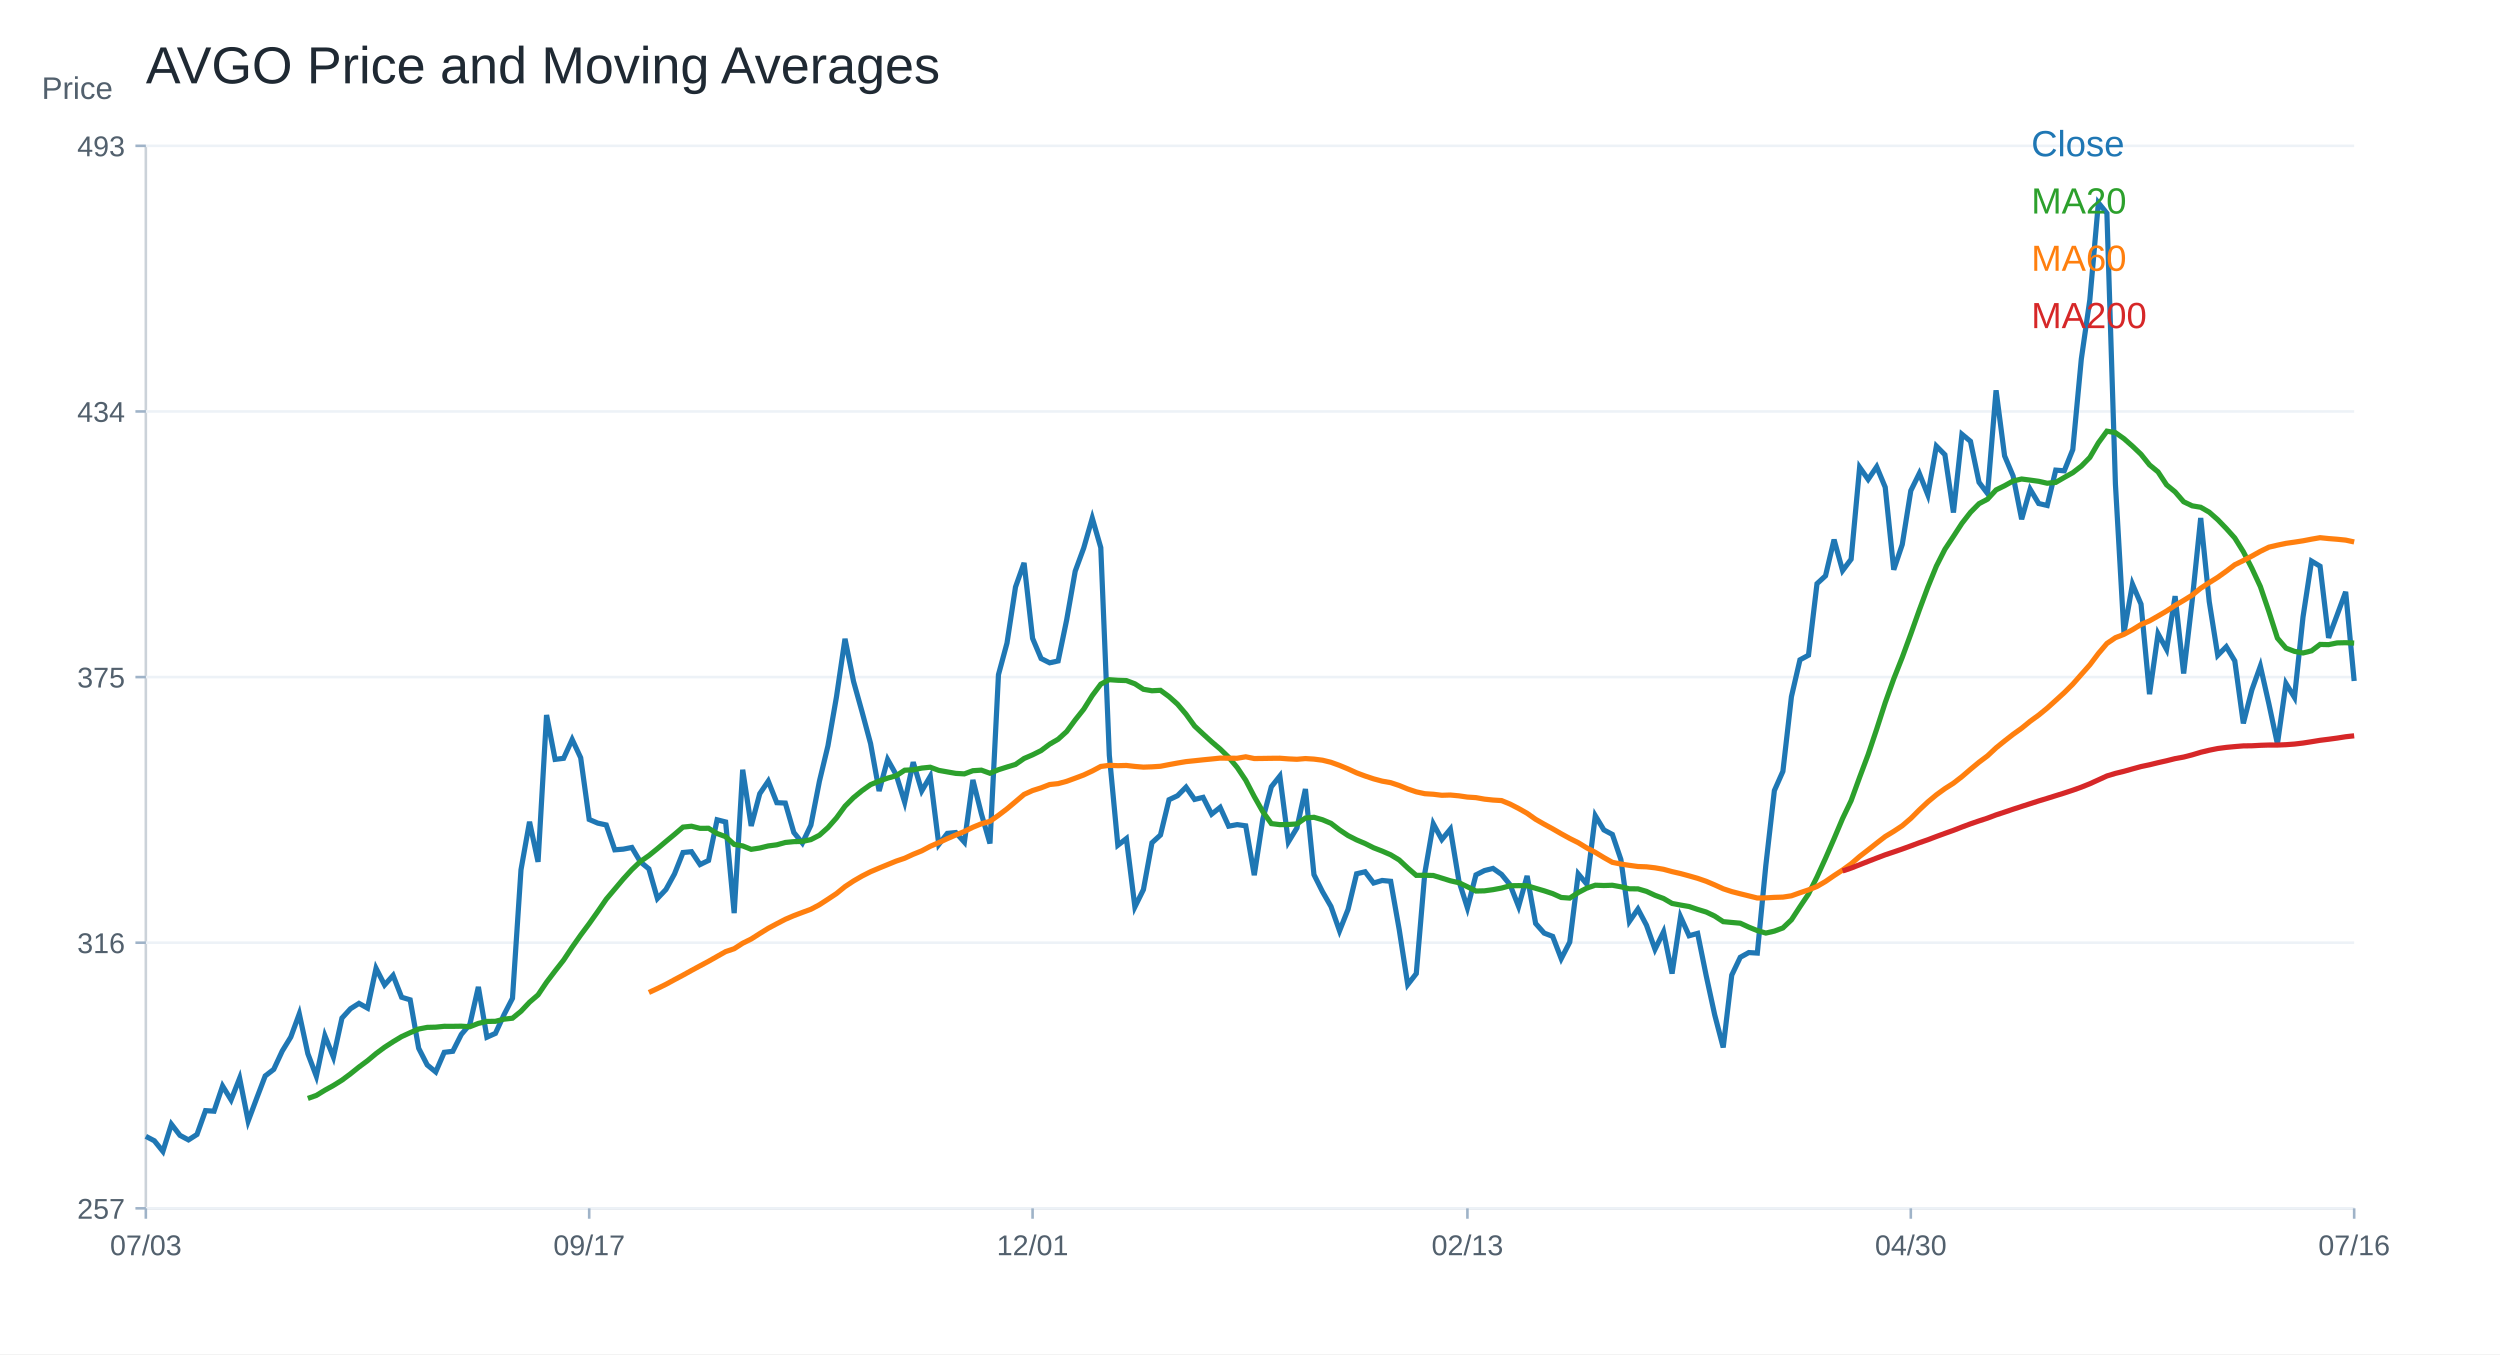
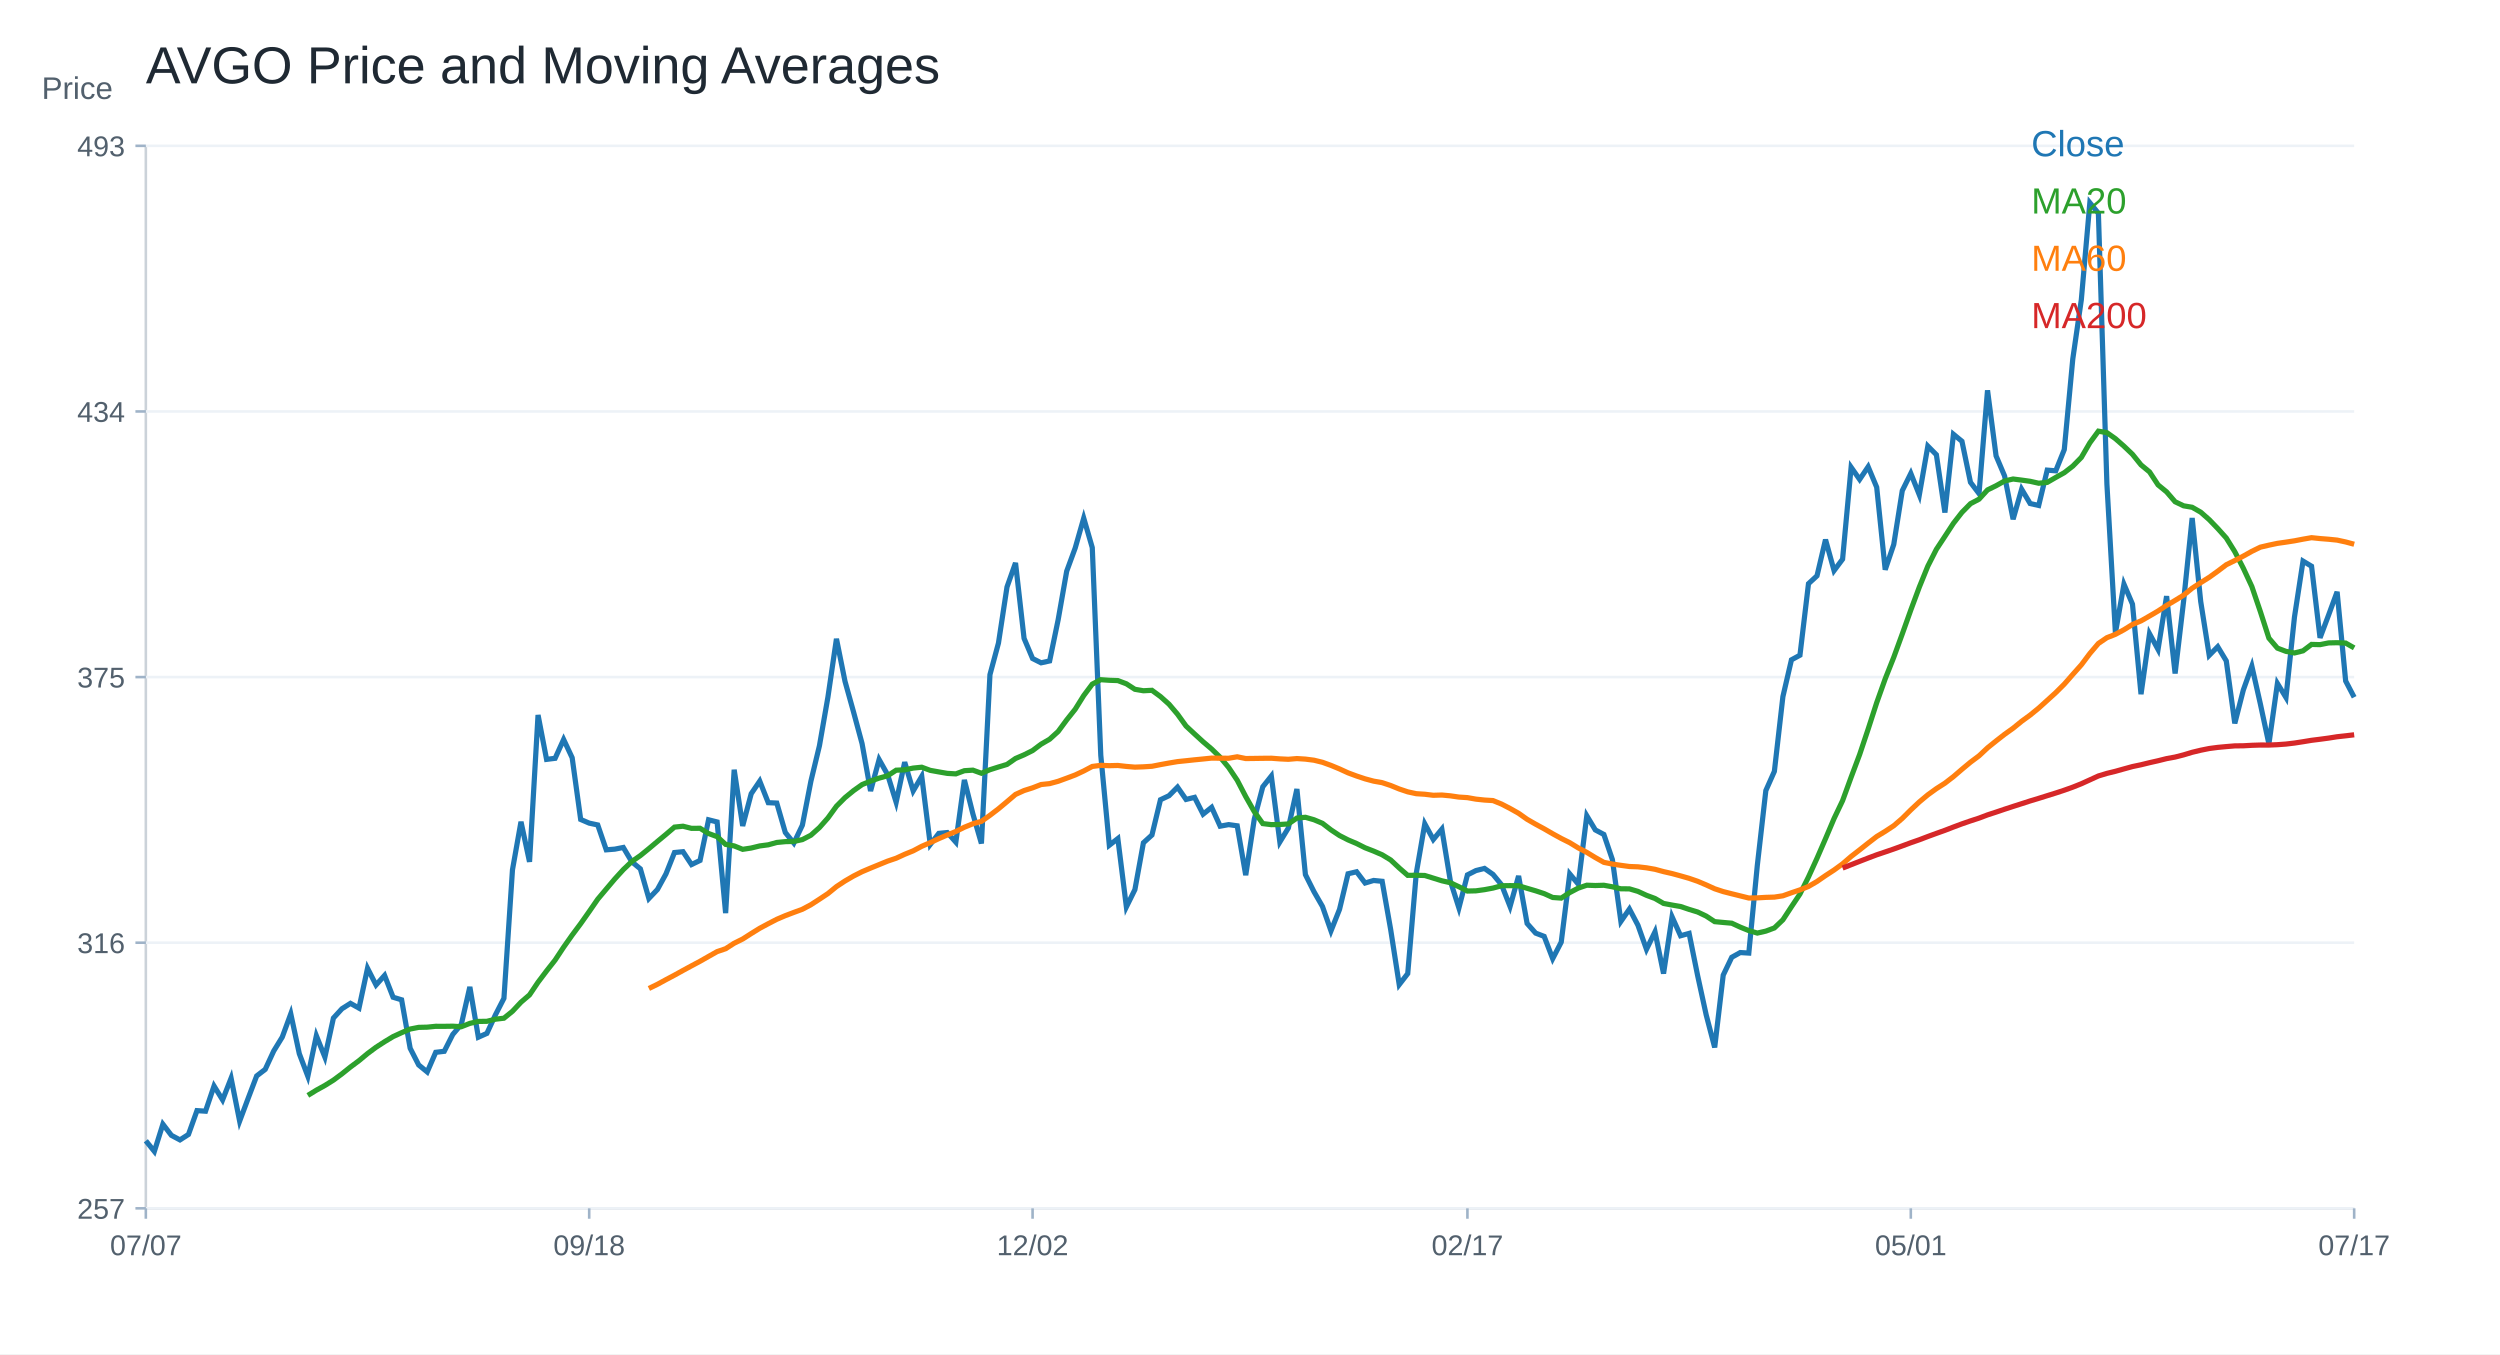
<svg xmlns="http://www.w3.org/2000/svg" width="960" height="520" viewBox="0 0 960 520">
  <rect width="100%" height="100%" fill="white" />
  <text x="56.00" y="32.00" font-size="20" font-family="Arial" fill="#1f2933" text-anchor="start">AVGO Price and Moving Averages</text>
  <line x1="56" y1="464" x2="904" y2="464" stroke="#cbd2d9" />
  <line x1="56" y1="56" x2="56" y2="464" stroke="#cbd2d9" />
  <text x="16.00" y="38.00" font-size="12" font-family="Arial" fill="#52606d" text-anchor="start">Price</text>
  <line x1="56" y1="464.00" x2="904" y2="464.00" stroke="#edf2f7" />
  <line x1="52" y1="464.00" x2="56" y2="464.00" stroke="#9fb3c8" />
  <text x="48.00" y="468.00" font-size="11" font-family="Arial" fill="#52606d" text-anchor="end">257</text>
  <line x1="56" y1="362.00" x2="904" y2="362.00" stroke="#edf2f7" />
  <line x1="52" y1="362.00" x2="56" y2="362.00" stroke="#9fb3c8" />
  <text x="48.00" y="366.00" font-size="11" font-family="Arial" fill="#52606d" text-anchor="end">316</text>
  <line x1="56" y1="260.00" x2="904" y2="260.00" stroke="#edf2f7" />
  <line x1="52" y1="260.00" x2="56" y2="260.00" stroke="#9fb3c8" />
  <text x="48.00" y="264.00" font-size="11" font-family="Arial" fill="#52606d" text-anchor="end">375</text>
  <line x1="56" y1="158.00" x2="904" y2="158.00" stroke="#edf2f7" />
  <line x1="52" y1="158.00" x2="56" y2="158.00" stroke="#9fb3c8" />
  <text x="48.00" y="162.00" font-size="11" font-family="Arial" fill="#52606d" text-anchor="end">434</text>
  <line x1="56" y1="56.00" x2="904" y2="56.00" stroke="#edf2f7" />
  <line x1="52" y1="56.00" x2="56" y2="56.00" stroke="#9fb3c8" />
  <text x="48.00" y="60.00" font-size="11" font-family="Arial" fill="#52606d" text-anchor="end">493</text>
  <line x1="56.00" y1="464" x2="56.00" y2="468" stroke="#9fb3c8" />
-   <text x="56.00" y="482.00" font-size="11" font-family="Arial" fill="#52606d" text-anchor="middle">07/03</text>
+   <text x="56.00" y="482.00" font-size="11" font-family="Arial" fill="#52606d" text-anchor="middle">07/07</text>
  <line x1="226.25" y1="464" x2="226.25" y2="468" stroke="#9fb3c8" />
-   <text x="226.25" y="482.00" font-size="11" font-family="Arial" fill="#52606d" text-anchor="middle">09/17</text>
+   <text x="226.25" y="482.00" font-size="11" font-family="Arial" fill="#52606d" text-anchor="middle">09/18</text>
  <line x1="396.51" y1="464" x2="396.51" y2="468" stroke="#9fb3c8" />
-   <text x="396.51" y="482.00" font-size="11" font-family="Arial" fill="#52606d" text-anchor="middle">12/01</text>
+   <text x="396.51" y="482.00" font-size="11" font-family="Arial" fill="#52606d" text-anchor="middle">12/02</text>
  <line x1="563.49" y1="464" x2="563.49" y2="468" stroke="#9fb3c8" />
-   <text x="563.49" y="482.00" font-size="11" font-family="Arial" fill="#52606d" text-anchor="middle">02/13</text>
+   <text x="563.49" y="482.00" font-size="11" font-family="Arial" fill="#52606d" text-anchor="middle">02/17</text>
  <line x1="733.75" y1="464" x2="733.75" y2="468" stroke="#9fb3c8" />
-   <text x="733.75" y="482.00" font-size="11" font-family="Arial" fill="#52606d" text-anchor="middle">04/30</text>
+   <text x="733.75" y="482.00" font-size="11" font-family="Arial" fill="#52606d" text-anchor="middle">05/01</text>
  <line x1="904.00" y1="464" x2="904.00" y2="468" stroke="#9fb3c8" />
-   <text x="904.00" y="482.00" font-size="11" font-family="Arial" fill="#52606d" text-anchor="middle">07/16</text>
-   <polyline fill="none" stroke="#1f77b4" stroke-width="2" points="56.00,436.35 59.27,438.06 62.55,442.14 65.82,431.69 69.10,435.97 72.37,437.72 75.64,435.63 78.92,426.48 82.19,426.70 85.47,417.03 88.74,422.36 92.02,414.02 95.29,430.50 98.56,421.76 101.84,413.16 105.11,410.64 108.39,403.58 111.66,398.23 114.93,389.32 118.21,404.61 121.48,413.28 124.76,397.72 128.03,405.93 131.31,390.94 134.58,387.36 137.85,385.29 141.13,387.12 144.40,371.82 147.68,378.23 150.95,374.56 154.22,382.94 157.50,383.93 160.77,402.53 164.05,408.94 167.32,411.63 170.59,404.09 173.87,403.70 177.14,397.22 180.42,393.38 183.69,378.98 186.97,398.28 190.24,396.82 193.51,389.71 196.79,383.35 200.06,334.00 203.34,315.56 206.61,330.95 209.88,274.56 213.16,291.60 216.43,291.19 219.71,283.96 222.98,290.97 226.25,314.67 229.53,316.08 232.80,316.78 236.08,326.33 239.35,326.07 242.63,325.43 245.90,330.94 249.17,333.64 252.45,345.02 255.72,341.57 259.00,335.60 262.27,327.37 265.54,327.05 268.82,331.99 272.09,330.41 275.37,314.80 278.64,315.63 281.92,350.64 285.19,295.57 288.46,317.16 291.74,304.79 295.01,299.95 298.29,308.23 301.56,308.38 304.83,319.68 308.11,323.73 311.38,316.88 314.66,299.99 317.93,286.39 321.20,267.64 324.48,245.30 327.75,261.63 331.03,273.37 334.30,285.53 337.58,303.75 340.85,291.66 344.12,297.48 347.40,308.06 350.67,292.67 353.95,303.71 357.22,298.12 360.49,324.28 363.77,320.02 367.04,319.70 370.32,323.39 373.59,299.49 376.86,312.54 380.14,323.90 383.41,259.07 386.69,246.93 389.96,225.40 393.24,216.15 396.51,245.13 399.78,252.87 403.06,254.52 406.33,253.80 409.61,237.99 412.88,219.34 416.15,210.43 419.43,198.96 422.70,210.29 425.98,290.03 429.25,324.57 432.53,322.02 435.80,348.25 439.07,341.62 442.35,323.63 445.62,320.64 448.90,307.10 452.17,305.55 455.44,302.26 458.72,306.98 461.99,306.19 465.27,312.64 468.54,310.02 471.81,317.25 475.09,316.65 478.36,317.11 481.64,336.07 484.91,314.58 488.19,302.13 491.46,298.00 494.73,323.32 498.01,317.94 501.28,302.99 504.56,335.86 507.83,342.40 511.10,348.09 514.38,357.45 517.65,349.19 520.93,335.53 524.20,334.76 527.47,339.08 530.75,338.10 534.02,338.42 537.30,356.97 540.57,378.09 543.85,373.86 547.12,335.31 550.39,316.35 553.67,322.37 556.94,318.38 560.22,338.32 563.49,348.64 566.76,335.96 570.04,334.30 573.31,333.47 576.59,335.77 579.86,339.75 583.14,348.09 586.41,336.36 589.68,354.61 592.96,358.31 596.23,359.57 599.51,368.13 602.78,361.78 606.05,335.57 609.33,339.51 612.60,313.24 615.88,318.69 619.15,320.43 622.42,330.06 625.70,353.82 628.97,349.07 632.25,355.28 635.52,364.54 638.80,357.81 642.07,373.86 645.34,352.05 648.62,359.33 651.89,358.43 655.17,374.62 658.44,389.69 661.71,402.22 664.99,374.46 668.26,367.60 671.54,365.78 674.81,365.98 678.08,332.30 681.36,303.58 684.63,296.20 687.91,267.52 691.18,253.38 694.46,251.60 697.73,224.13 701.00,221.11 704.28,207.20 707.55,219.11 710.83,214.73 714.10,179.43 717.37,184.10 720.65,179.24 723.92,187.10 727.20,218.77 730.47,209.08 733.75,188.43 737.02,181.79 740.29,190.03 743.57,171.31 746.84,174.62 750.12,196.82 753.39,166.76 756.66,169.46 759.94,185.20 763.21,189.53 766.49,149.88 769.76,175.05 773.03,182.77 776.31,199.39 779.58,187.86 782.86,193.36 786.13,194.10 789.41,180.53 792.68,180.79 795.95,172.65 799.23,137.85 802.50,115.09 805.78,77.86 809.05,81.89 812.32,185.87 815.60,243.07 818.87,224.33 822.15,231.99 825.42,266.57 828.69,243.35 831.97,249.38 835.24,228.92 838.52,258.62 841.79,230.71 845.07,198.91 848.34,230.97 851.61,251.65 854.89,248.34 858.16,253.79 861.44,277.78 864.71,264.95 867.98,255.80 871.26,270.32 874.53,285.67 877.81,262.44 881.08,267.83 884.36,236.91 887.63,215.46 890.90,217.43 894.18,244.92 897.45,236.18 900.73,227.26 904.00,261.50" />
+   <text x="904.00" y="482.00" font-size="11" font-family="Arial" fill="#52606d" text-anchor="middle">07/17</text>
+   <polyline fill="none" stroke="#1f77b4" stroke-width="2" points="56.00,438.06 59.27,442.14 62.55,431.69 65.82,435.97 69.10,437.72 72.37,435.63 75.64,426.48 78.92,426.70 82.19,417.03 85.47,422.36 88.74,414.02 92.02,430.50 95.29,421.76 98.56,413.16 101.84,410.64 105.11,403.58 108.39,398.23 111.66,389.32 114.93,404.61 118.21,413.28 121.48,397.72 124.76,405.93 128.03,390.94 131.31,387.36 134.58,385.29 137.85,387.12 141.13,371.82 144.40,378.23 147.68,374.56 150.95,382.94 154.22,383.93 157.50,402.53 160.77,408.94 164.05,411.63 167.32,404.09 170.59,403.70 173.87,397.22 177.14,393.38 180.42,378.98 183.69,398.28 186.97,396.82 190.24,389.71 193.51,383.35 196.79,334.00 200.06,315.56 203.34,330.95 206.61,274.56 209.88,291.60 213.16,291.19 216.43,283.96 219.71,290.97 222.98,314.67 226.25,316.08 229.53,316.78 232.80,326.33 236.08,326.07 239.35,325.43 242.63,330.94 245.90,333.64 249.17,345.02 252.45,341.57 255.72,335.60 259.00,327.37 262.27,327.05 265.54,331.99 268.82,330.41 272.09,314.80 275.37,315.63 278.64,350.64 281.92,295.57 285.19,317.16 288.46,304.79 291.74,299.95 295.01,308.23 298.29,308.38 301.56,319.68 304.83,323.73 308.11,316.88 311.38,299.99 314.66,286.39 317.93,267.64 321.20,245.30 324.48,261.63 327.75,273.37 331.03,285.53 334.30,303.75 337.58,291.66 340.85,297.48 344.12,308.06 347.40,292.67 350.67,303.71 353.95,298.12 357.22,324.28 360.49,320.02 363.77,319.70 367.04,323.39 370.32,299.49 373.59,312.54 376.86,323.90 380.14,259.07 383.41,246.93 386.69,225.40 389.96,216.15 393.24,245.13 396.51,252.87 399.78,254.52 403.06,253.80 406.33,237.99 409.61,219.34 412.88,210.43 416.15,198.96 419.43,210.29 422.70,290.03 425.98,324.57 429.25,322.02 432.53,348.25 435.80,341.62 439.07,323.63 442.35,320.64 445.62,307.10 448.90,305.55 452.17,302.26 455.44,306.98 458.72,306.19 461.99,312.64 465.27,310.02 468.54,317.25 471.81,316.65 475.09,317.11 478.36,336.07 481.64,314.58 484.91,302.13 488.19,298.00 491.46,323.32 494.73,317.94 498.01,302.99 501.28,335.86 504.56,342.40 507.83,348.09 511.10,357.45 514.38,349.19 517.65,335.53 520.93,334.76 524.20,339.08 527.47,338.10 530.75,338.42 534.02,356.97 537.30,378.09 540.57,373.86 543.85,335.31 547.12,316.35 550.39,322.37 553.67,318.38 556.94,338.32 560.22,348.64 563.49,335.96 566.76,334.30 570.04,333.47 573.31,335.77 576.59,339.75 579.86,348.09 583.14,336.36 586.41,354.61 589.68,358.31 592.96,359.57 596.23,368.13 599.51,361.78 602.78,335.57 606.05,339.51 609.33,313.24 612.60,318.69 615.88,320.43 619.15,330.06 622.42,353.82 625.70,349.07 628.97,355.28 632.25,364.54 635.52,357.81 638.80,373.86 642.07,352.05 645.34,359.33 648.62,358.43 651.89,374.62 655.17,389.69 658.44,402.22 661.71,374.46 664.99,367.60 668.26,365.78 671.54,365.98 674.81,332.30 678.08,303.58 681.36,296.20 684.63,267.52 687.91,253.38 691.18,251.60 694.46,224.13 697.73,221.11 701.00,207.20 704.28,219.11 707.55,214.73 710.83,179.43 714.10,184.10 717.37,179.24 720.65,187.10 723.92,218.77 727.20,209.08 730.47,188.43 733.75,181.79 737.02,190.03 740.29,171.31 743.57,174.62 746.84,196.82 750.12,166.76 753.39,169.46 756.66,185.20 759.94,189.53 763.21,149.88 766.49,175.05 769.76,182.77 773.03,199.39 776.31,187.86 779.58,193.36 782.86,194.10 786.13,180.53 789.41,180.79 792.68,172.65 795.95,137.85 799.23,115.09 802.50,77.86 805.78,81.89 809.05,185.87 812.32,243.07 815.60,224.33 818.87,231.99 822.15,266.57 825.42,243.35 828.69,249.38 831.97,228.92 835.24,258.62 838.52,230.71 841.79,198.91 845.07,230.97 848.34,251.65 851.61,248.34 854.89,253.79 858.16,277.78 861.44,264.95 864.71,255.80 867.98,270.32 871.26,285.67 874.53,262.44 877.81,267.83 881.08,236.91 884.36,215.46 887.63,217.43 890.90,244.92 894.18,236.18 897.45,227.26 900.73,261.50 904.00,267.75" />
  <text x="780.00" y="60.00" font-size="14" font-family="Arial" fill="#1f77b4" text-anchor="start">Close</text>
-   <polyline fill="none" stroke="#2ca02c" stroke-width="2" points="118.21,421.80 121.48,420.64 124.76,418.63 128.03,416.82 131.31,414.78 134.58,412.35 137.85,409.73 141.13,407.30 144.40,404.57 147.68,402.14 150.95,400.02 154.22,398.05 157.50,396.55 160.77,395.15 164.05,394.51 167.32,394.43 170.59,394.10 173.87,394.11 177.14,394.06 180.42,394.26 183.69,392.98 186.97,392.23 190.24,392.18 193.51,391.37 196.79,390.99 200.06,388.33 203.34,384.84 206.61,382.03 209.88,377.17 213.16,372.84 216.43,368.67 219.71,363.72 222.98,359.07 226.25,354.68 229.53,350.04 232.80,345.29 236.08,341.40 239.35,337.52 242.63,333.93 245.90,330.81 249.17,328.54 252.45,325.88 255.72,323.12 259.00,320.41 262.27,317.61 265.54,317.27 268.82,318.09 272.09,318.06 275.37,320.07 278.64,321.27 281.92,324.25 285.19,324.83 288.46,326.14 291.74,325.64 295.01,324.84 298.29,324.41 301.56,323.51 304.83,323.19 308.11,323.11 311.38,322.41 314.66,320.72 317.93,317.79 321.20,314.09 324.48,309.58 327.75,306.29 331.03,303.61 334.30,301.29 337.58,299.95 340.85,298.80 344.12,297.89 347.40,295.76 350.67,295.61 353.95,294.94 357.22,294.61 360.49,295.82 363.77,296.41 367.04,296.98 370.32,297.17 373.59,295.95 376.86,295.74 380.14,296.93 383.41,295.57 386.69,294.53 389.96,293.54 393.24,291.26 396.51,289.85 399.78,288.22 403.06,285.76 406.33,283.86 409.61,280.89 412.88,276.45 416.15,272.34 419.43,267.10 422.70,262.71 425.98,261.00 429.25,261.23 432.53,261.34 435.80,262.58 439.07,264.69 442.35,265.25 445.62,265.08 448.90,267.48 452.17,270.41 455.44,274.26 458.72,278.80 461.99,281.85 465.27,284.84 468.54,287.62 471.81,290.79 475.09,294.72 478.36,299.61 481.64,305.89 484.91,311.67 488.19,316.26 491.46,316.66 494.73,316.60 498.01,316.40 501.28,314.13 504.56,313.84 507.83,314.78 511.10,316.16 514.38,318.67 517.65,320.85 520.93,322.52 524.20,323.91 527.47,325.55 530.75,326.82 534.02,328.24 537.30,330.23 540.57,333.30 543.85,336.14 547.12,336.10 550.39,336.19 553.67,337.20 556.94,338.22 560.22,338.97 563.49,340.51 566.76,342.16 570.04,342.08 573.31,341.63 576.59,341.02 579.86,340.13 583.14,340.08 586.41,340.12 589.68,341.11 592.96,342.07 596.23,343.15 599.51,344.63 602.78,344.87 606.05,342.75 609.33,341.03 612.60,339.92 615.88,340.04 619.15,339.94 622.42,340.53 625.70,341.30 628.97,341.32 632.25,342.29 635.52,343.80 638.80,345.02 642.07,346.92 645.34,347.54 648.62,348.10 651.89,349.21 655.17,350.21 658.44,351.77 661.71,353.91 664.99,354.22 668.26,354.51 671.54,356.02 674.81,357.35 678.08,358.30 681.36,357.55 684.63,356.33 687.91,353.21 691.18,348.19 694.46,343.31 697.73,336.75 701.00,329.58 704.28,322.05 707.55,314.31 710.83,307.45 714.10,298.45 717.37,289.74 720.65,279.97 723.92,269.84 727.20,260.67 730.47,252.40 733.75,243.44 737.02,234.24 740.29,225.44 743.57,217.39 746.84,210.94 750.12,205.97 753.39,200.94 756.66,196.74 759.94,193.42 763.21,191.69 766.49,188.13 769.76,186.52 773.03,184.70 776.31,183.94 779.58,184.36 782.86,184.82 786.13,185.56 789.41,185.24 792.68,183.34 795.95,181.52 799.23,178.99 802.50,175.65 805.78,170.04 809.05,165.57 812.32,166.14 815.60,168.45 818.87,171.33 822.15,174.45 825.42,178.52 828.69,181.21 831.97,186.19 835.24,188.88 838.52,192.67 841.79,194.24 845.07,194.79 848.34,196.67 851.61,199.55 854.89,202.94 858.16,206.59 861.44,211.85 864.71,218.20 867.98,225.24 871.26,234.86 874.53,245.05 877.81,248.88 881.08,250.12 884.36,250.74 887.63,249.92 890.90,247.46 894.18,247.54 897.45,246.88 900.73,246.80 904.00,246.94" />
+   <polyline fill="none" stroke="#2ca02c" stroke-width="2" points="118.21,420.64 121.48,418.63 124.76,416.82 128.03,414.78 131.31,412.35 134.58,409.73 137.85,407.30 141.13,404.57 144.40,402.14 147.68,400.02 150.95,398.05 154.22,396.55 157.50,395.15 160.77,394.51 164.05,394.43 167.32,394.10 170.59,394.11 173.87,394.06 177.14,394.26 180.42,392.98 183.69,392.23 186.97,392.18 190.24,391.37 193.51,390.99 196.79,388.33 200.06,384.84 203.34,382.03 206.61,377.17 209.88,372.84 213.16,368.67 216.43,363.72 219.71,359.07 222.98,354.68 226.25,350.04 229.53,345.29 232.80,341.40 236.08,337.52 239.35,333.93 242.63,330.81 245.90,328.54 249.17,325.88 252.45,323.12 255.72,320.41 259.00,317.61 262.27,317.27 265.54,318.09 268.82,318.06 272.09,320.07 275.37,321.27 278.64,324.25 281.92,324.83 285.19,326.14 288.46,325.64 291.74,324.84 295.01,324.41 298.29,323.51 301.56,323.19 304.83,323.11 308.11,322.41 311.38,320.72 314.66,317.79 317.93,314.09 321.20,309.58 324.48,306.29 327.75,303.61 331.03,301.29 334.30,299.95 337.58,298.80 340.85,297.89 344.12,295.76 347.40,295.61 350.67,294.94 353.95,294.61 357.22,295.82 360.49,296.41 363.77,296.98 367.04,297.17 370.32,295.95 373.59,295.74 376.86,296.93 380.14,295.57 383.41,294.53 386.69,293.54 389.96,291.26 393.24,289.85 396.51,288.22 399.78,285.76 403.06,283.86 406.33,280.89 409.61,276.45 412.88,272.34 416.15,267.10 419.43,262.71 422.70,261.00 425.98,261.23 429.25,261.34 432.53,262.58 435.80,264.69 439.07,265.25 442.35,265.08 445.62,267.48 448.90,270.41 452.17,274.26 455.44,278.80 458.72,281.85 461.99,284.84 465.27,287.62 468.54,290.79 471.81,294.72 475.09,299.61 478.36,305.89 481.64,311.67 484.91,316.26 488.19,316.66 491.46,316.60 494.73,316.40 498.01,314.13 501.28,313.84 504.56,314.78 507.83,316.16 511.10,318.67 514.38,320.85 517.65,322.52 520.93,323.91 524.20,325.55 527.47,326.82 530.75,328.24 534.02,330.23 537.30,333.30 540.57,336.14 543.85,336.10 547.12,336.19 550.39,337.20 553.67,338.22 556.94,338.97 560.22,340.51 563.49,342.16 566.76,342.08 570.04,341.63 573.31,341.02 576.59,340.13 579.86,340.08 583.14,340.12 586.41,341.11 589.68,342.07 592.96,343.15 596.23,344.63 599.51,344.87 602.78,342.75 606.05,341.03 609.33,339.92 612.60,340.04 615.88,339.94 619.15,340.53 622.42,341.30 625.70,341.32 628.97,342.29 632.25,343.80 635.52,345.02 638.80,346.92 642.07,347.54 645.34,348.10 648.62,349.21 651.89,350.21 655.17,351.77 658.44,353.91 661.71,354.22 664.99,354.51 668.26,356.02 671.54,357.35 674.81,358.30 678.08,357.55 681.36,356.33 684.63,353.21 687.91,348.19 691.18,343.31 694.46,336.75 697.73,329.58 701.00,322.05 704.28,314.31 707.55,307.45 710.83,298.45 714.10,289.74 717.37,279.97 720.65,269.84 723.92,260.67 727.20,252.40 730.47,243.44 733.75,234.24 737.02,225.44 740.29,217.39 743.57,210.94 746.84,205.97 750.12,200.94 753.39,196.74 756.66,193.42 759.94,191.69 763.21,188.13 766.49,186.52 769.76,184.70 773.03,183.94 776.31,184.36 779.58,184.82 782.86,185.56 786.13,185.24 789.41,183.34 792.68,181.52 795.95,178.99 799.23,175.65 802.50,170.04 805.78,165.57 809.05,166.14 812.32,168.45 815.60,171.33 818.87,174.45 822.15,178.52 825.42,181.21 828.69,186.19 831.97,188.88 835.24,192.67 838.52,194.24 841.79,194.79 845.07,196.67 848.34,199.55 851.61,202.94 854.89,206.59 858.16,211.85 861.44,218.20 864.71,225.24 867.98,234.86 871.26,245.05 874.53,248.88 877.81,250.12 881.08,250.74 884.36,249.92 887.63,247.46 890.90,247.54 894.18,246.88 897.45,246.80 900.73,246.94 904.00,248.79" />
  <text x="780.00" y="82.00" font-size="14" font-family="Arial" fill="#2ca02c" text-anchor="start">MA20</text>
-   <polyline fill="none" stroke="#ff7f0e" stroke-width="2" points="249.17,381.11 252.45,379.59 255.72,377.98 259.00,376.20 262.27,374.46 265.54,372.65 268.82,370.88 272.09,369.13 275.37,367.27 278.64,365.42 281.92,364.31 285.19,362.20 288.46,360.58 291.74,358.49 295.01,356.46 298.29,354.71 301.56,353.01 304.83,351.61 308.11,350.37 311.38,349.16 314.66,347.42 317.93,345.30 321.20,343.13 324.48,340.46 327.75,338.30 331.03,336.40 334.30,334.74 337.58,333.35 340.85,332.01 344.12,330.67 347.40,329.56 350.67,328.05 353.95,326.72 357.22,324.98 360.49,323.57 363.77,322.04 367.04,320.63 370.32,319.29 373.59,317.66 376.86,316.32 380.14,315.40 383.41,313.08 386.69,310.58 389.96,307.84 393.24,305.06 396.51,303.57 399.78,302.53 403.06,301.26 406.33,300.91 409.61,300.02 412.88,298.82 416.15,297.59 419.43,296.06 422.70,294.32 425.98,293.89 429.25,294.02 432.53,293.94 435.80,294.31 439.07,294.58 442.35,294.46 445.62,294.25 448.90,293.61 452.17,293.01 455.44,292.46 458.72,292.12 461.99,291.77 465.27,291.45 468.54,291.11 471.81,291.15 475.09,291.17 478.36,290.61 481.64,291.28 484.91,291.24 488.19,291.19 491.46,291.16 494.73,291.41 498.01,291.57 501.28,291.29 504.56,291.50 507.83,291.92 511.10,292.72 514.38,293.91 517.65,295.27 520.93,296.77 524.20,297.99 527.47,299.08 530.75,299.96 534.02,300.54 537.30,301.63 540.57,302.97 543.85,304.07 547.12,304.78 550.39,304.99 553.67,305.39 556.94,305.29 560.22,305.60 563.49,306.08 566.76,306.29 570.04,306.87 573.31,307.22 576.59,307.42 579.86,308.76 583.14,310.45 586.41,312.30 589.68,314.61 592.96,316.49 596.23,318.27 599.51,320.16 602.78,321.96 606.05,323.59 609.33,325.59 612.60,327.31 615.88,329.30 619.15,331.14 622.42,331.80 625.70,332.29 628.97,332.74 632.25,332.86 635.52,333.24 638.80,333.81 642.07,334.70 645.34,335.45 648.62,336.34 651.89,337.28 655.17,338.41 658.44,339.80 661.71,341.29 664.99,342.37 668.26,343.21 671.54,344.02 674.81,344.84 678.08,344.78 681.36,344.59 684.63,344.49 687.91,343.99 691.18,342.82 694.46,341.72 697.73,340.40 701.00,338.49 704.28,336.23 707.55,334.09 710.83,331.71 714.10,328.88 717.37,326.35 720.65,323.76 723.92,321.23 727.20,319.24 730.47,317.08 733.75,314.27 737.02,311.00 740.29,307.94 743.57,305.21 746.84,302.84 750.12,300.75 753.39,298.22 756.66,295.41 759.94,292.69 763.21,290.24 766.49,287.17 769.76,284.53 773.03,281.98 776.31,279.64 779.58,276.97 782.86,274.59 786.13,271.91 789.41,268.95 792.68,265.97 795.95,262.71 799.23,258.98 802.50,255.30 805.78,250.94 809.05,247.09 812.32,244.87 815.60,243.59 818.87,241.82 822.15,239.79 825.42,238.42 828.69,236.55 831.97,234.63 835.24,232.48 838.52,230.56 841.79,228.54 845.07,225.87 848.34,223.74 851.61,221.69 854.89,219.34 858.16,216.86 861.44,215.25 864.71,213.54 867.98,211.71 871.26,210.11 874.53,209.34 877.81,208.65 881.08,208.18 884.36,207.67 887.63,207.04 890.90,206.47 894.18,206.81 897.45,207.07 900.73,207.40 904.00,208.11" />
+   <polyline fill="none" stroke="#ff7f0e" stroke-width="2" points="249.17,379.58 252.45,377.98 255.72,376.20 259.00,374.46 262.27,372.65 265.54,370.88 268.82,369.13 272.09,367.27 275.37,365.42 278.64,364.31 281.92,362.20 285.19,360.58 288.46,358.49 291.74,356.46 295.01,354.71 298.29,353.01 301.56,351.61 304.83,350.37 308.11,349.16 311.38,347.42 314.66,345.30 317.93,343.13 321.20,340.46 324.48,338.30 327.75,336.40 331.03,334.74 334.30,333.35 337.58,332.01 340.85,330.67 344.12,329.56 347.40,328.05 350.67,326.72 353.95,324.98 357.22,323.57 360.49,322.04 363.77,320.63 367.04,319.29 370.32,317.66 373.59,316.32 376.86,315.40 380.14,313.08 383.41,310.58 386.69,307.84 389.96,305.06 393.24,303.57 396.51,302.53 399.78,301.26 403.06,300.91 406.33,300.02 409.61,298.82 412.88,297.59 416.15,296.06 419.43,294.32 422.70,293.89 425.98,294.02 429.25,293.94 432.53,294.31 435.80,294.58 439.07,294.46 442.35,294.25 445.62,293.61 448.90,293.01 452.17,292.46 455.44,292.12 458.72,291.77 461.99,291.45 465.27,291.11 468.54,291.15 471.81,291.17 475.09,290.61 478.36,291.28 481.64,291.24 484.91,291.19 488.19,291.16 491.46,291.41 494.73,291.57 498.01,291.29 501.28,291.50 504.56,291.92 507.83,292.72 511.10,293.91 514.38,295.27 517.65,296.77 520.93,297.99 524.20,299.08 527.47,299.96 530.75,300.54 534.02,301.63 537.30,302.97 540.57,304.07 543.85,304.78 547.12,304.99 550.39,305.39 553.67,305.29 556.94,305.60 560.22,306.08 563.49,306.29 566.76,306.87 570.04,307.22 573.31,307.42 576.59,308.76 579.86,310.45 583.14,312.30 586.41,314.61 589.68,316.49 592.96,318.27 596.23,320.16 599.51,321.96 602.78,323.59 606.05,325.59 609.33,327.31 612.60,329.30 615.88,331.14 619.15,331.80 622.42,332.29 625.70,332.74 628.97,332.86 632.25,333.24 635.52,333.81 638.80,334.70 642.07,335.45 645.34,336.34 648.62,337.28 651.89,338.41 655.17,339.80 658.44,341.29 661.71,342.37 664.99,343.21 668.26,344.02 671.54,344.84 674.81,344.78 678.08,344.59 681.36,344.49 684.63,343.99 687.91,342.82 691.18,341.72 694.46,340.40 697.73,338.49 701.00,336.23 704.28,334.09 707.55,331.71 710.83,328.88 714.10,326.35 717.37,323.76 720.65,321.23 723.92,319.24 727.20,317.08 730.47,314.27 733.75,311.00 737.02,307.94 740.29,305.21 743.57,302.84 746.84,300.75 750.12,298.22 753.39,295.41 756.66,292.69 759.94,290.24 763.21,287.17 766.49,284.53 769.76,281.98 773.03,279.64 776.31,276.97 779.58,274.59 782.86,271.91 786.13,268.95 789.41,265.97 792.68,262.71 795.95,258.98 799.23,255.30 802.50,250.94 805.78,247.09 809.05,244.87 812.32,243.59 815.60,241.82 818.87,239.79 822.15,238.42 825.42,236.55 828.69,234.63 831.97,232.48 835.24,230.56 838.52,228.54 841.79,225.87 845.07,223.74 848.34,221.69 851.61,219.34 854.89,216.86 858.16,215.25 861.44,213.54 864.71,211.71 867.98,210.11 871.26,209.34 874.53,208.65 877.81,208.18 881.08,207.67 884.36,207.04 887.63,206.47 890.90,206.81 894.18,207.07 897.45,207.40 900.73,208.11 904.00,208.99" />
  <text x="780.00" y="104.00" font-size="14" font-family="Arial" fill="#ff7f0e" text-anchor="start">MA60</text>
-   <polyline fill="none" stroke="#d62728" stroke-width="2" points="707.55,334.45 710.83,333.34 714.10,332.05 717.37,330.76 720.65,329.49 723.92,328.25 727.20,327.15 730.47,326.02 733.75,324.83 737.02,323.61 740.29,322.47 743.57,321.22 746.84,320.02 750.12,318.85 753.39,317.58 756.66,316.36 759.94,315.23 763.21,314.16 766.49,312.92 769.76,311.85 773.03,310.74 776.31,309.67 779.58,308.62 782.86,307.56 786.13,306.57 789.41,305.54 792.68,304.52 795.95,303.44 799.23,302.27 802.50,300.96 805.78,299.47 809.05,297.97 812.32,296.98 815.60,296.18 818.87,295.26 822.15,294.36 825.42,293.67 828.69,292.87 831.97,292.13 835.24,291.31 838.52,290.71 841.79,289.87 845.07,288.88 848.34,288.09 851.61,287.43 854.89,287.00 858.16,286.69 861.44,286.42 864.71,286.38 867.98,286.20 871.26,286.09 874.53,286.10 877.81,285.96 881.08,285.72 884.36,285.33 887.63,284.82 890.90,284.28 894.18,283.87 897.45,283.43 900.73,282.91 904.00,282.55" />
+   <polyline fill="none" stroke="#d62728" stroke-width="2" points="707.55,333.34 710.83,332.05 714.10,330.76 717.37,329.49 720.65,328.25 723.92,327.15 727.20,326.02 730.47,324.83 733.75,323.61 737.02,322.47 740.29,321.22 743.57,320.02 746.84,318.85 750.12,317.58 753.39,316.36 756.66,315.23 759.94,314.16 763.21,312.92 766.49,311.85 769.76,310.74 773.03,309.67 776.31,308.62 779.58,307.56 782.86,306.57 786.13,305.54 789.41,304.52 792.68,303.44 795.95,302.27 799.23,300.96 802.50,299.47 805.78,297.97 809.05,296.98 812.32,296.18 815.60,295.26 818.87,294.36 822.15,293.67 825.42,292.87 828.69,292.13 831.97,291.31 835.24,290.71 838.52,289.87 841.79,288.88 845.07,288.09 848.34,287.43 851.61,287.00 854.89,286.69 858.16,286.42 861.44,286.38 864.71,286.20 867.98,286.09 871.26,286.10 874.53,285.96 877.81,285.72 881.08,285.33 884.36,284.82 887.63,284.28 890.90,283.87 894.18,283.43 897.45,282.91 900.73,282.55 904.00,282.16" />
  <text x="780.00" y="126.00" font-size="14" font-family="Arial" fill="#d62728" text-anchor="start">MA200</text>
</svg>
